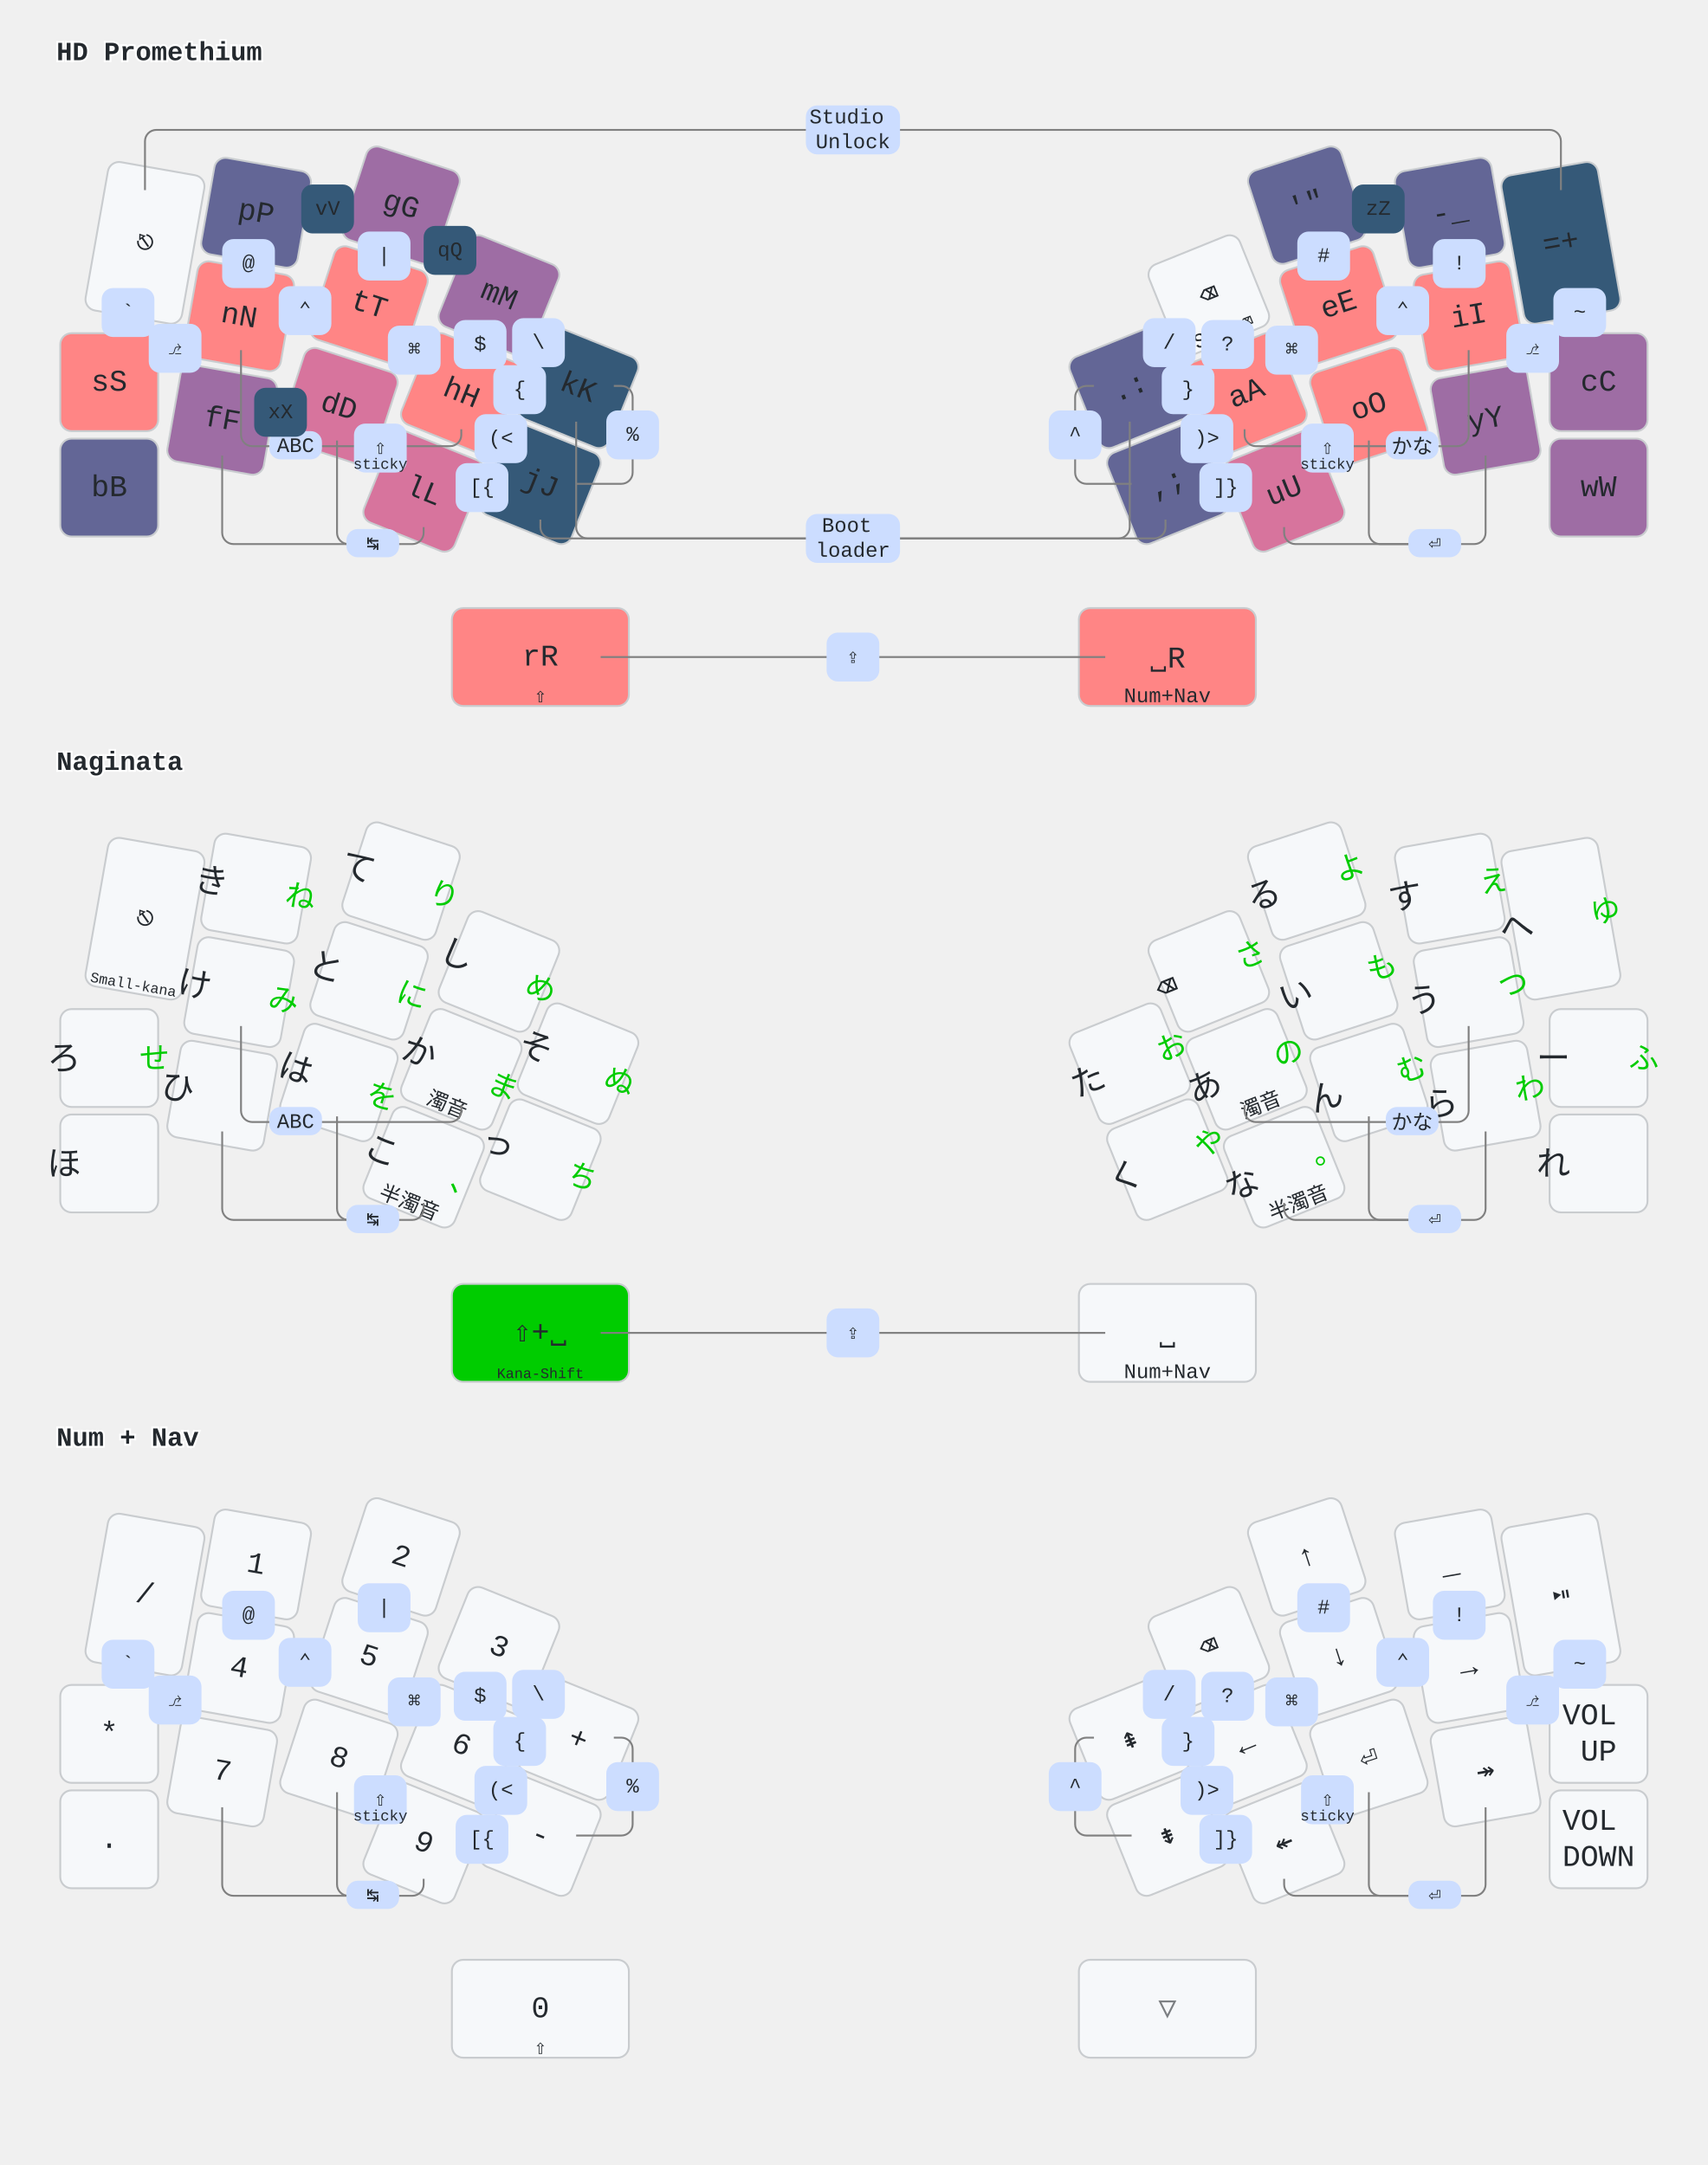
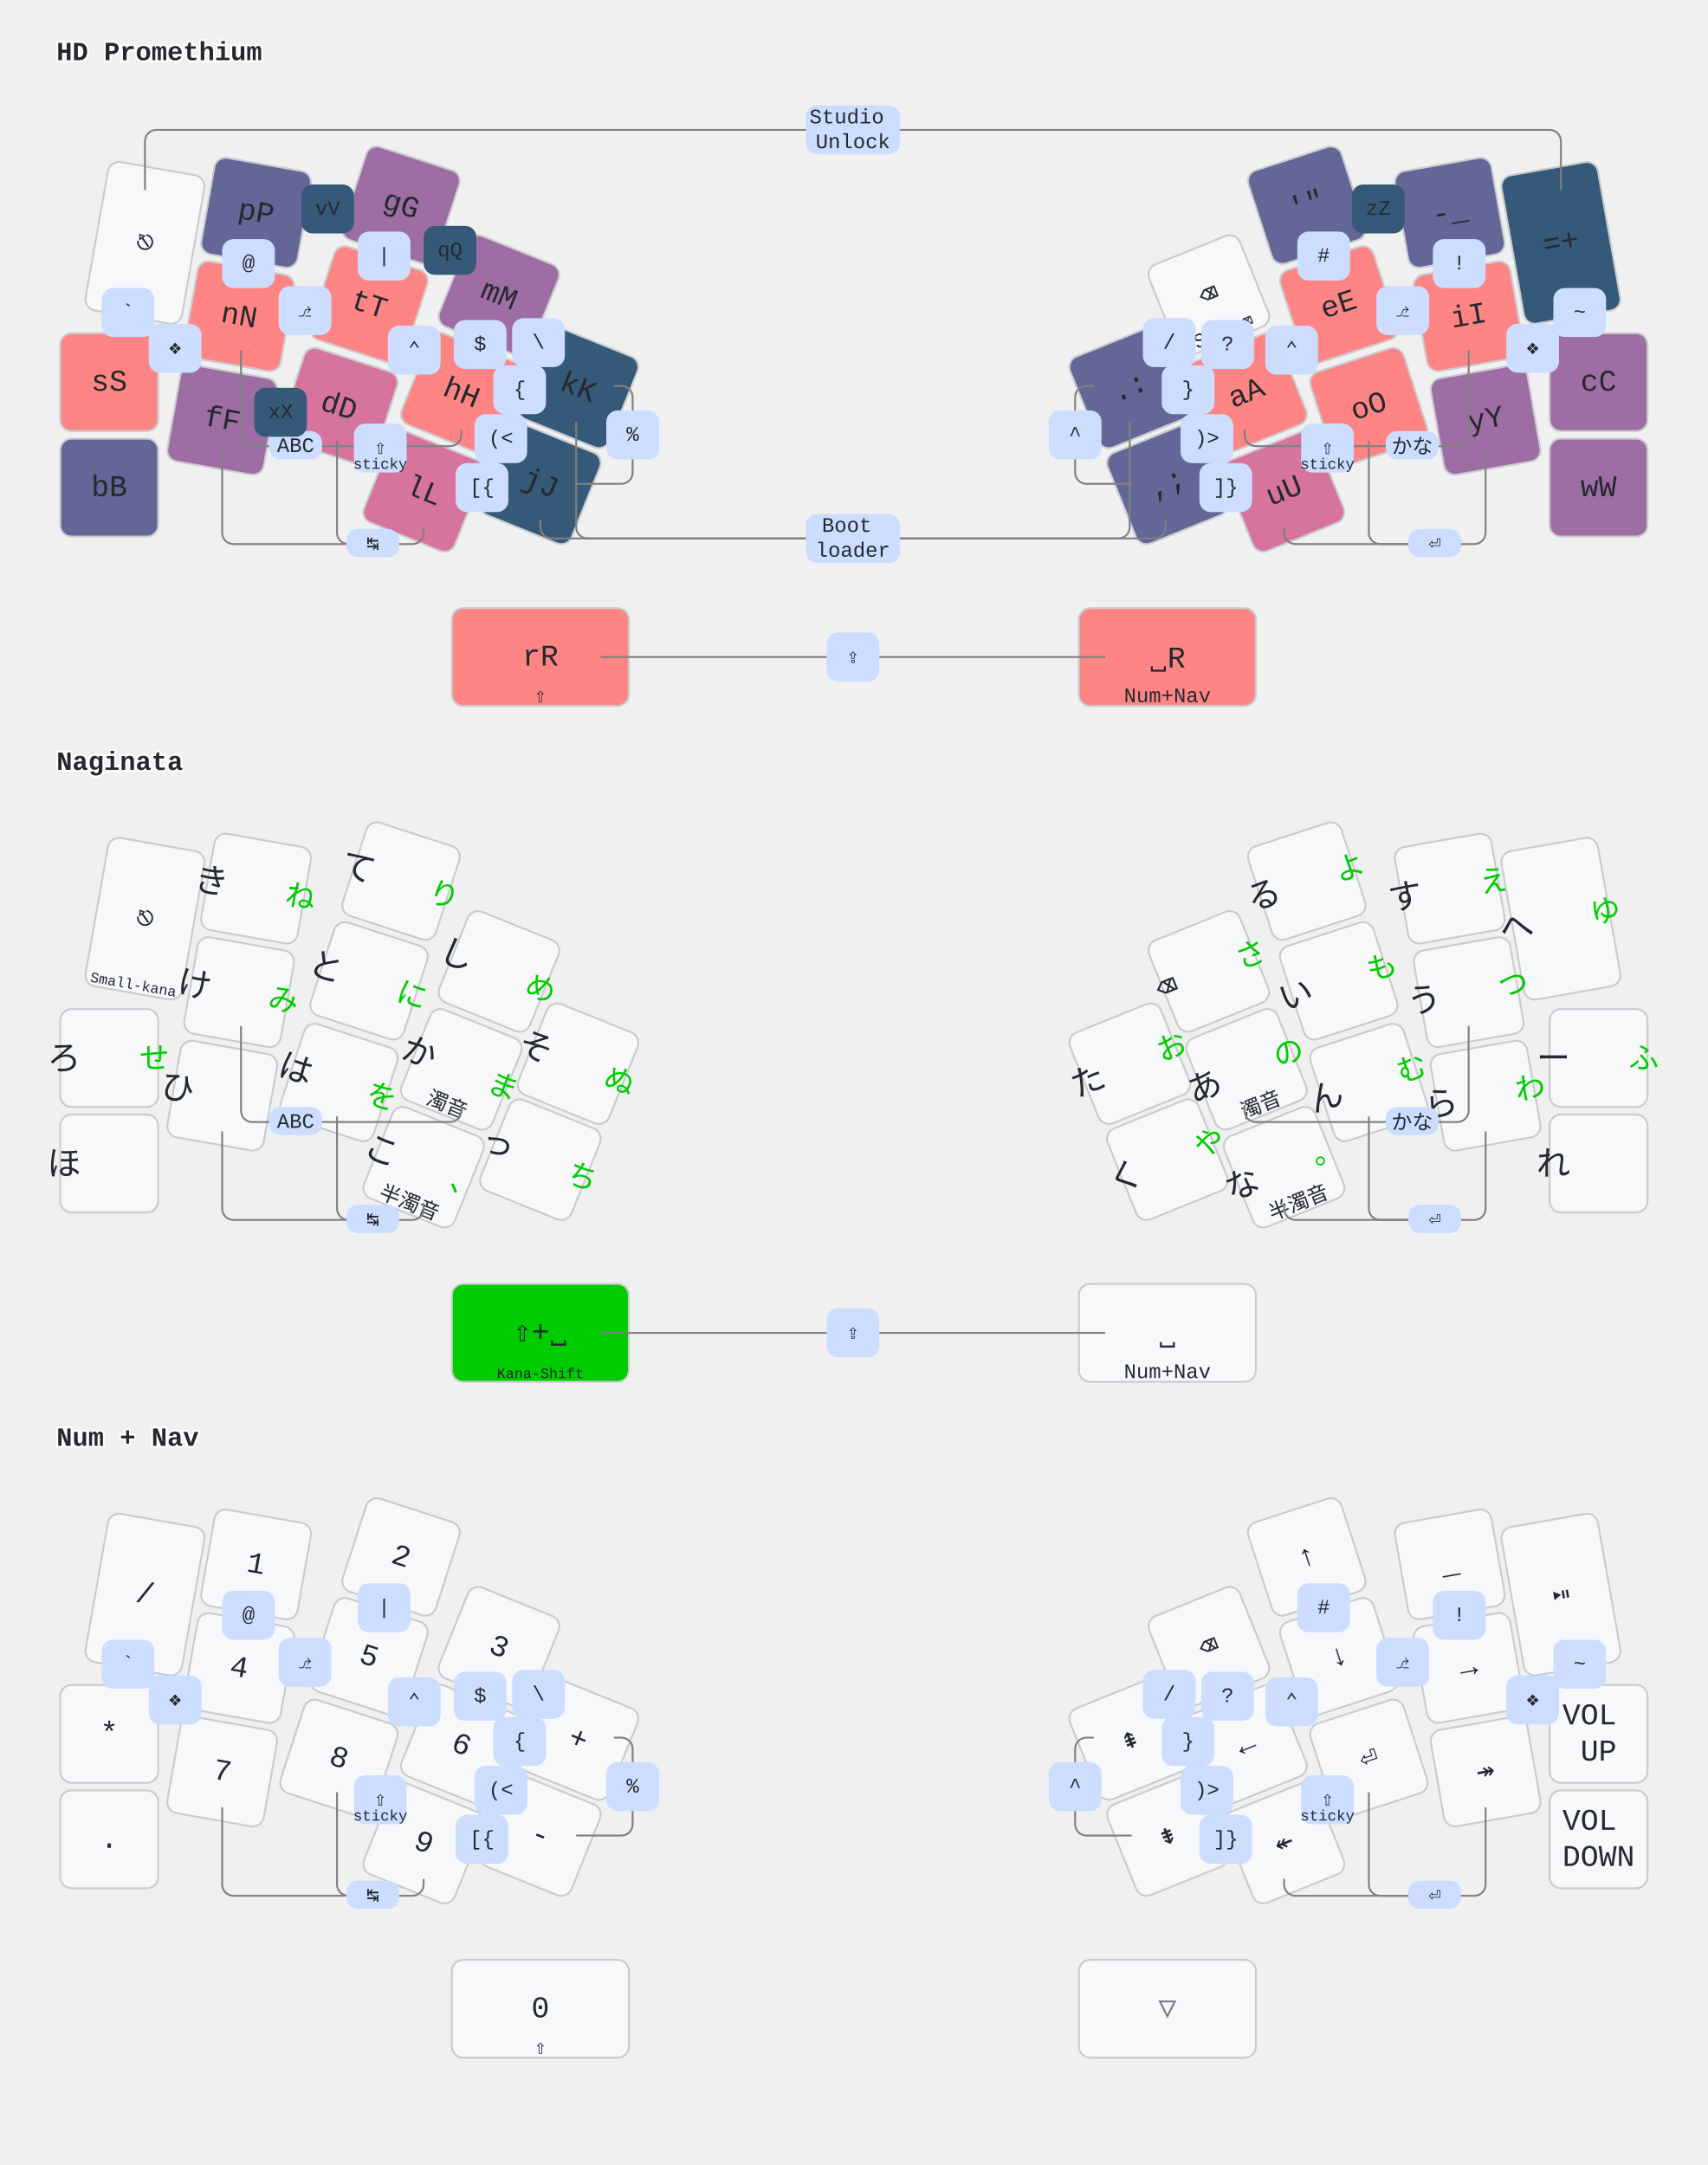
<svg xmlns="http://www.w3.org/2000/svg" width="907" height="1150" viewBox="0 0 907 1150" class="keymap">
  <style>/* inherit to force styles through use tags*/
svg path {
    fill: inherit;
}
/* font and background color specifications */
svg.keymap {
    font-family: SFMono-Regular,Consolas,Liberation Mono,Menlo,monospace;
    font-size: 14px;
    font-kerning: normal;
    text-rendering: optimizeLegibility;
    fill: #24292e;
}

/* default key styling */
rect.key {
    fill: #f6f8fa;
    stroke: #c9cccf;
    stroke-width: 1;
}

/* color accent for combo boxes */
rect.combo {
    fill: #cdf;
}

/* color accent for held keys */
rect.held, rect.combo.held {
    fill: #fdd;
}

/* color accent for ghost (optional) keys */
rect.ghost, rect.combo.ghost {
    stroke-dasharray: 4, 4;
    stroke-width: 2;
}

text {
    text-anchor: middle;
    dominant-baseline: middle;
}

/* styling for layer labels */
text.label {
    font-weight: bold;
    text-anchor: start;
    stroke: white;
    stroke-width: 2;
    paint-order: stroke;
}

text.tap {
    font-size: 16px;
}

/* styling for combo tap, and key hold/shifted label text */
text.combo, text.hold, text.shifted {
    font-size: 11px;
}

text.hold {
    text-anchor: middle;
    dominant-baseline: auto;
}

text.shifted {
    text-anchor: middle;
    dominant-baseline: hanging;
}

/* styling for hold/shifted label text in combo box */
text.combo.hold, text.combo.shifted {
    font-size: 8px;
}

/* lighter symbol for transparent keys */
text.trans {
    fill: #7b7e81;
}

/* styling for combo dendrons */
path.combo {
    stroke-width: 1;
    stroke: gray;
    fill: none;
}

/* Start Tabler Icons Cleanup */
/* cannot use height/width with glyphs */
.icon-tabler &gt; path {
    fill: inherit;
    stroke: inherit;
}
/* hide tabler's default box */
.icon-tabler &gt; path[stroke="none"][fill="none"] {
    visibility: collapse;
}

rect.low {
    fill: #355978;
}
rect.medium-low {
    fill: #636696;
}
rect.medium {
    fill: #9E6DA4;
}
rect.medium-high {
    fill: #D7749D;
}
rect.high {
    fill: #FF8585;
}

/* green styling for Naginata kana-shift */
rect.kshift {
    fill: #00CC00;
}
text.left {
    font-size: 18px;
    translate: 16px 7px;
}
text.right {
    fill: #00CC00;
    font-size: 16px;
    translate: -16px -10px;
}
</style>
  <g transform="translate(30, 0)" class="layer-HD Promethium">
    <text x="0" y="28" class="label" id="HD-Promethium">HD Promethium</text>
    <g transform="translate(0, 74)">
      <g transform="translate(47, 55) rotate(10.0)" class="key keypos-0">
        <rect rx="6" ry="6" x="-26" y="-40" width="52" height="80" class="key" />
        <text x="0" y="0" class="key tap">⎋</text>
      </g>
      <g transform="translate(106, 39) rotate(10.0)" class="key medium-low keypos-1">
        <rect rx="6" ry="6" x="-26" y="-26" width="52" height="52" class="key medium-low" />
        <text x="0" y="0" class="key medium-low tap">pP</text>
      </g>
      <g transform="translate(183, 35) rotate(18.0)" class="key medium keypos-2">
        <rect rx="6" ry="6" x="-26" y="-26" width="52" height="52" class="key medium" />
        <text x="0" y="0" class="key medium tap">gG</text>
      </g>
      <g transform="translate(235, 83) rotate(22.0)" class="key medium keypos-3">
        <rect rx="6" ry="6" x="-26" y="-26" width="52" height="52" class="key medium" />
        <text x="0" y="0" class="key medium tap">mM</text>
      </g>
      <g transform="translate(277, 132) rotate(22.0)" class="key low keypos-4">
        <rect rx="6" ry="6" x="-26" y="-26" width="52" height="52" class="key low" />
        <text x="0" y="0" class="key low tap">kK</text>
      </g>
      <g transform="translate(570, 132) rotate(-22.0)" class="key medium-low keypos-5">
        <rect rx="6" ry="6" x="-26" y="-26" width="52" height="52" class="key medium-low" />
        <text x="0" y="0" class="key medium-low tap">.:</text>
      </g>
      <g transform="translate(612, 83) rotate(-22.0)" class="key keypos-6">
        <rect rx="6" ry="6" x="-26" y="-26" width="52" height="52" class="key" />
        <text x="0" y="0" class="key tap">⌫</text>
        <text x="0" y="24" class="key hold">Sft+⌫</text>
      </g>
      <g transform="translate(664, 35) rotate(-18.0)" class="key medium-low keypos-7">
        <rect rx="6" ry="6" x="-26" y="-26" width="52" height="52" class="key medium-low" />
        <text x="0" y="0" class="key medium-low tap">'"</text>
      </g>
      <g transform="translate(740, 39) rotate(-10.0)" class="key medium-low keypos-8">
        <rect rx="6" ry="6" x="-26" y="-26" width="52" height="52" class="key medium-low" />
        <text x="0" y="0" class="key medium-low tap">-_</text>
      </g>
      <g transform="translate(799, 55) rotate(-10.0)" class="key low keypos-9">
        <rect rx="6" ry="6" x="-26" y="-40" width="52" height="80" class="key low" />
        <text x="0" y="0" class="key low tap">=+</text>
      </g>
      <g transform="translate(28, 129)" class="key high keypos-10">
        <rect rx="6" ry="6" x="-26" y="-26" width="52" height="52" class="key high" />
        <text x="0" y="0" class="key high tap">sS</text>
      </g>
      <g transform="translate(97, 94) rotate(10.0)" class="key high keypos-11">
        <rect rx="6" ry="6" x="-26" y="-26" width="52" height="52" class="key high" />
        <text x="0" y="0" class="key high tap">nN</text>
      </g>
      <g transform="translate(166, 88) rotate(18.0)" class="key high keypos-12">
        <rect rx="6" ry="6" x="-26" y="-26" width="52" height="52" class="key high" />
        <text x="0" y="0" class="key high tap">tT</text>
      </g>
      <g transform="translate(215, 135) rotate(22.0)" class="key high keypos-13">
        <rect rx="6" ry="6" x="-26" y="-26" width="52" height="52" class="key high" />
        <text x="0" y="0" class="key high tap">hH</text>
      </g>
      <g transform="translate(257, 183) rotate(22.0)" class="key low keypos-14">
        <rect rx="6" ry="6" x="-26" y="-26" width="52" height="52" class="key low" />
        <text x="0" y="0" class="key low tap">jJ</text>
      </g>
      <g transform="translate(590, 183) rotate(-22.0)" class="key medium-low keypos-15">
        <rect rx="6" ry="6" x="-26" y="-26" width="52" height="52" class="key medium-low" />
        <text x="0" y="0" class="key medium-low tap">,;</text>
      </g>
      <g transform="translate(632, 135) rotate(-22.0)" class="key high keypos-16">
        <rect rx="6" ry="6" x="-26" y="-26" width="52" height="52" class="key high" />
        <text x="0" y="0" class="key high tap">aA</text>
      </g>
      <g transform="translate(681, 88) rotate(-18.0)" class="key high keypos-17">
        <rect rx="6" ry="6" x="-26" y="-26" width="52" height="52" class="key high" />
        <text x="0" y="0" class="key high tap">eE</text>
      </g>
      <g transform="translate(750, 94) rotate(-10.0)" class="key high keypos-18">
        <rect rx="6" ry="6" x="-26" y="-26" width="52" height="52" class="key high" />
        <text x="0" y="0" class="key high tap">iI</text>
      </g>
      <g transform="translate(819, 129)" class="key medium keypos-19">
        <rect rx="6" ry="6" x="-26" y="-26" width="52" height="52" class="key medium" />
        <text x="0" y="0" class="key medium tap">cC</text>
      </g>
      <g transform="translate(28, 185)" class="key medium-low keypos-20">
        <rect rx="6" ry="6" x="-26" y="-26" width="52" height="52" class="key medium-low" />
        <text x="0" y="0" class="key medium-low tap">bB</text>
      </g>
      <g transform="translate(88, 149) rotate(10.0)" class="key medium keypos-21">
        <rect rx="6" ry="6" x="-26" y="-26" width="52" height="52" class="key medium" />
        <text x="0" y="0" class="key medium tap">fF</text>
      </g>
      <g transform="translate(150, 142) rotate(18.0)" class="key medium-high keypos-22">
        <rect rx="6" ry="6" x="-26" y="-26" width="52" height="52" class="key medium-high" />
        <text x="0" y="0" class="key medium-high tap">dD</text>
      </g>
      <g transform="translate(195, 187) rotate(22.0)" class="key medium-high keypos-23">
        <rect rx="6" ry="6" x="-26" y="-26" width="52" height="52" class="key medium-high" />
        <text x="0" y="0" class="key medium-high tap">lL</text>
      </g>
      <g transform="translate(257, 275)" class="key high keypos-24">
        <rect rx="6" ry="6" x="-47" y="-26" width="94" height="52" class="key high" />
        <text x="0" y="0" class="key high tap">rR</text>
        <text x="0" y="24" class="key high hold">⇧</text>
      </g>
      <g transform="translate(590, 275)" class="key high keypos-25">
        <rect rx="6" ry="6" x="-47" y="-26" width="94" height="52" class="key high" />
        <text x="0" y="0" class="key high tap">⎵R</text>
        <text x="0" y="24" class="key high hold">Num+Nav</text>
      </g>
      <g transform="translate(652, 187) rotate(-22.0)" class="key medium-high keypos-26">
        <rect rx="6" ry="6" x="-26" y="-26" width="52" height="52" class="key medium-high" />
        <text x="0" y="0" class="key medium-high tap">uU</text>
      </g>
      <g transform="translate(697, 142) rotate(-18.0)" class="key high keypos-27">
        <rect rx="6" ry="6" x="-26" y="-26" width="52" height="52" class="key high" />
        <text x="0" y="0" class="key high tap">oO</text>
      </g>
      <g transform="translate(759, 149) rotate(-10.0)" class="key medium keypos-28">
        <rect rx="6" ry="6" x="-26" y="-26" width="52" height="52" class="key medium" />
        <text x="0" y="0" class="key medium tap">yY</text>
      </g>
      <g transform="translate(819, 185)" class="key medium keypos-29">
        <rect rx="6" ry="6" x="-26" y="-26" width="52" height="52" class="key medium" />
        <text x="0" y="0" class="key medium tap">wW</text>
      </g>
      <g class="combo combopos-0">
        <path d="M423,-5 h-370 a6.0,6.0 0 0 0 -6.0,6.0 v26" class="combo" />
        <path d="M423,-5 h370 a6.0,6.0 0 0 1 6.0,6.0 v26" class="combo" />
        <rect rx="6" ry="6" x="398" y="-18" width="50" height="26" class="combo" />
        <text x="423" y="-5" class="combo tap">
          <tspan x="423" dy="-0.6em">Studio</tspan>
          <tspan x="423" dy="1.2em">Unlock</tspan>
        </text>
      </g>
      <g class="combo combopos-1">
        <path d="M423,212 h-160 a6.0,6.0 0 0 1 -6.0,-6.0 v-4" class="combo" />
        <path d="M423,212 h160 a6.0,6.0 0 0 0 6.0,-6.0 v-4" class="combo" />
        <path d="M423,212 h-141 a6.0,6.0 0 0 1 -6.0,-6.0 v-56" class="combo" />
        <path d="M423,212 h141 a6.0,6.0 0 0 0 6.0,-6.0 v-56" class="combo" />
        <rect rx="6" ry="6" x="398" y="199" width="50" height="26" class="combo" />
        <text x="423" y="212" class="combo tap">
          <tspan x="423" dy="-0.6em">Boot</tspan>
          <tspan x="423" dy="1.2em">loader</tspan>
        </text>
      </g>
      <g class="combo combopos-2">
        <path d="M720,163 h-83 a6.0,6.0 0 0 1 -6.0,-6.0 v-3" class="combo" />
        <path d="M720,163 h24 a6.0,6.0 0 0 0 6.0,-6.0 v-45" class="combo" />
        <rect rx="6" ry="6" x="706" y="155" width="28" height="15" class="combo" />
        <text x="720" y="163" class="combo tap">かな</text>
      </g>
      <g class="combo combopos-3">
        <path d="M127,163 h82 a6.0,6.0 0 0 0 6.0,-6.0 v-3" class="combo" />
        <path d="M127,163 h-23 a6.0,6.0 0 0 1 -6.0,-6.0 v-45" class="combo" />
        <rect rx="6" ry="6" x="113" y="155" width="28" height="15" class="combo" />
        <text x="127" y="163" class="combo tap">ABC</text>
      </g>
      <g class="combo combopos-4">
        <path d="M168,215 h21 a6.0,6.0 0 0 0 6.0,-6.0 v-3" class="combo" />
        <path d="M168,215 h-13 a6.0,6.0 0 0 1 -6.0,-6.0 v-49" class="combo" />
        <path d="M168,215 h-74 a6.0,6.0 0 0 1 -6.0,-6.0 v-41" class="combo" />
        <rect rx="6" ry="6" x="154" y="207" width="28" height="15" class="combo" />
        <text x="168" y="215" class="combo tap">↹</text>
      </g>
      <g class="combo combopos-5">
        <path d="M732,215 h-74 a6.0,6.0 0 0 1 -6.0,-6.0 v-3" class="combo" />
        <path d="M732,215 h-29 a6.0,6.0 0 0 1 -6.0,-6.0 v-49" class="combo" />
        <path d="M732,215 h21 a6.0,6.0 0 0 0 6.0,-6.0 v-41" class="combo" />
        <rect rx="6" ry="6" x="718" y="207" width="28" height="15" class="combo" />
        <text x="732" y="215" class="combo tap">⏎</text>
      </g>
      <g class="combo combopos-6">
        <rect rx="6" ry="6" x="49" y="98" width="28" height="26" class="combo" />
-         <text x="63" y="111" class="combo tap">⎇</text>
+         <text x="63" y="111" class="combo tap">❖</text>
      </g>
      <g class="combo combopos-7">
        <rect rx="6" ry="6" x="770" y="98" width="28" height="26" class="combo" />
-         <text x="784" y="111" class="combo tap">⎇</text>
+         <text x="784" y="111" class="combo tap">❖</text>
      </g>
      <g class="combo combopos-8">
        <rect rx="6" ry="6" x="118" y="78" width="28" height="26" class="combo" />
-         <text x="132" y="91" class="combo tap">⌃</text>
+         <text x="132" y="91" class="combo tap">⎇</text>
      </g>
      <g class="combo combopos-9">
        <rect rx="6" ry="6" x="701" y="78" width="28" height="26" class="combo" />
-         <text x="715" y="91" class="combo tap">⌃</text>
+         <text x="715" y="91" class="combo tap">⎇</text>
      </g>
      <g class="combo combopos-10">
        <rect rx="6" ry="6" x="176" y="99" width="28" height="26" class="combo" />
-         <text x="190" y="112" class="combo tap">⌘</text>
+         <text x="190" y="112" class="combo tap">⌃</text>
      </g>
      <g class="combo combopos-11">
        <rect rx="6" ry="6" x="642" y="99" width="28" height="26" class="combo" />
-         <text x="656" y="112" class="combo tap">⌘</text>
+         <text x="656" y="112" class="combo tap">⌃</text>
      </g>
      <g class="combo combopos-18">
        <rect rx="6" ry="6" x="158" y="151" width="28" height="26" class="combo" />
        <text x="172" y="164" class="combo tap">⇧</text>
        <text x="172" y="175" class="combo hold">sticky</text>
      </g>
      <g class="combo combopos-19">
        <rect rx="6" ry="6" x="661" y="151" width="28" height="26" class="combo" />
        <text x="675" y="164" class="combo tap">⇧</text>
        <text x="675" y="175" class="combo hold">sticky</text>
      </g>
      <g class="combo low combopos-20">
        <rect rx="6" ry="6" x="195" y="46" width="28" height="26" class="combo low" />
        <text x="209" y="59" class="combo low tap">qQ</text>
      </g>
      <g class="combo low combopos-21">
        <rect rx="6" ry="6" x="688" y="24" width="28" height="26" class="combo low" />
        <text x="702" y="37" class="combo low tap">zZ</text>
      </g>
      <g class="combo low combopos-22">
        <rect rx="6" ry="6" x="130" y="24" width="28" height="26" class="combo low" />
        <text x="144" y="37" class="combo low tap">vV</text>
      </g>
      <g class="combo low combopos-23">
        <rect rx="6" ry="6" x="105" y="132" width="28" height="26" class="combo low" />
        <text x="119" y="145" class="combo low tap">xX</text>
      </g>
      <g class="combo combopos-24">
        <path d="M423,275 l-134,0" class="combo" />
        <path d="M423,275 l134,0" class="combo" />
        <rect rx="6" ry="6" x="409" y="262" width="28" height="26" class="combo" />
        <text x="423" y="275" class="combo tap">⇪</text>
      </g>
      <g class="combo combopos-26">
        <rect rx="6" ry="6" x="24" y="79" width="28" height="26" class="combo" />
        <text x="38" y="92" class="combo tap">`</text>
      </g>
      <g class="combo combopos-27">
        <rect rx="6" ry="6" x="88" y="53" width="28" height="26" class="combo" />
        <text x="102" y="66" class="combo tap">@</text>
      </g>
      <g class="combo combopos-28">
        <rect rx="6" ry="6" x="160" y="49" width="28" height="26" class="combo" />
        <text x="174" y="62" class="combo tap">|</text>
      </g>
      <g class="combo combopos-29">
        <rect rx="6" ry="6" x="211" y="96" width="28" height="26" class="combo" />
        <text x="225" y="109" class="combo tap">$</text>
      </g>
      <g class="combo combopos-30">
        <rect rx="6" ry="6" x="242" y="95" width="28" height="26" class="combo" />
        <text x="256" y="108" class="combo tap">\</text>
      </g>
      <g class="combo combopos-31">
        <path d="M306,157 v-20 a6.0,6.0 0 0 0 -6.0,-6.0 h-4" class="combo" />
        <path d="M306,157 v20 a6.0,6.0 0 0 1 -6.0,6.0 h-24" class="combo" />
        <rect rx="6" ry="6" x="292" y="144" width="28" height="26" class="combo" />
        <text x="306" y="157" class="combo tap">%</text>
      </g>
      <g class="combo combopos-32">
        <rect rx="6" ry="6" x="577" y="95" width="28" height="26" class="combo" />
        <text x="591" y="108" class="combo tap">/</text>
      </g>
      <g class="combo combopos-33">
        <path d="M541,157 v-20 a6.0,6.0 0 0 1 6.0,-6.0 h4" class="combo" />
        <path d="M541,157 v20 a6.0,6.0 0 0 0 6.0,6.0 h24" class="combo" />
        <rect rx="6" ry="6" x="527" y="144" width="28" height="26" class="combo" />
        <text x="541" y="157" class="combo tap">^</text>
      </g>
      <g class="combo combopos-34">
        <rect rx="6" ry="6" x="608" y="96" width="28" height="26" class="combo" />
        <text x="622" y="109" class="combo tap">?</text>
      </g>
      <g class="combo combopos-35">
        <rect rx="6" ry="6" x="659" y="49" width="28" height="26" class="combo" />
        <text x="673" y="62" class="combo tap">#</text>
      </g>
      <g class="combo combopos-36">
        <rect rx="6" ry="6" x="731" y="53" width="28" height="26" class="combo" />
        <text x="745" y="66" class="combo tap">!</text>
      </g>
      <g class="combo combopos-37">
        <rect rx="6" ry="6" x="795" y="79" width="28" height="26" class="combo" />
        <text x="809" y="92" class="combo tap">~</text>
      </g>
      <g class="combo combopos-38">
        <rect rx="6" ry="6" x="232" y="120" width="28" height="26" class="combo" />
        <text x="246" y="133" class="combo tap">{</text>
      </g>
      <g class="combo combopos-39">
        <rect rx="6" ry="6" x="587" y="120" width="28" height="26" class="combo" />
        <text x="601" y="133" class="combo tap">}</text>
      </g>
      <g class="combo combopos-40">
        <rect rx="6" ry="6" x="222" y="146" width="28" height="26" class="combo" />
        <text x="236" y="159" class="combo tap">(&lt;</text>
      </g>
      <g class="combo combopos-41">
        <rect rx="6" ry="6" x="597" y="146" width="28" height="26" class="combo" />
        <text x="611" y="159" class="combo tap">)&gt;</text>
      </g>
      <g class="combo combopos-42">
        <rect rx="6" ry="6" x="212" y="172" width="28" height="26" class="combo" />
        <text x="226" y="185" class="combo tap">[{</text>
      </g>
      <g class="combo combopos-43">
        <rect rx="6" ry="6" x="607" y="172" width="28" height="26" class="combo" />
        <text x="621" y="185" class="combo tap">]}</text>
      </g>
    </g>
  </g>
  <g transform="translate(30, 377)" class="layer-Naginata">
    <text x="0" y="28" class="label" id="Naginata">Naginata</text>
    <g transform="translate(0, 56)">
      <g transform="translate(47, 55) rotate(10.0)" class="key keypos-0">
        <rect rx="6" ry="6" x="-26" y="-40" width="52" height="80" class="key" />
        <text x="0" y="0" class="key tap">⎋</text>
        <text x="0" y="38" class="key hold">
          <tspan style="font-size: 70%">Small-kana</tspan>
        </text>
      </g>
      <g transform="translate(106, 39) rotate(10.0)" class="key keypos-1">
        <rect rx="6" ry="6" x="-26" y="-26" width="52" height="52" class="key" />
        <text x="-24" y="0" class="key left">き</text>
        <text x="24" y="0" class="key right">ね</text>
      </g>
      <g transform="translate(183, 35) rotate(18.0)" class="key keypos-2">
        <rect rx="6" ry="6" x="-26" y="-26" width="52" height="52" class="key" />
        <text x="-24" y="0" class="key left">て</text>
        <text x="24" y="0" class="key right">り</text>
      </g>
      <g transform="translate(235, 83) rotate(22.0)" class="key keypos-3">
        <rect rx="6" ry="6" x="-26" y="-26" width="52" height="52" class="key" />
        <text x="-24" y="0" class="key left">し</text>
        <text x="24" y="0" class="key right">め</text>
      </g>
      <g transform="translate(277, 132) rotate(22.0)" class="key keypos-4">
        <rect rx="6" ry="6" x="-26" y="-26" width="52" height="52" class="key" />
        <text x="-24" y="0" class="key left">そ</text>
        <text x="24" y="0" class="key right">ぬ</text>
      </g>
      <g transform="translate(570, 132) rotate(-22.0)" class="key keypos-5">
        <rect rx="6" ry="6" x="-26" y="-26" width="52" height="52" class="key" />
        <text x="-24" y="0" class="key left">た</text>
        <text x="24" y="0" class="key right">お</text>
      </g>
      <g transform="translate(612, 83) rotate(-22.0)" class="key keypos-6">
        <rect rx="6" ry="6" x="-26" y="-26" width="52" height="52" class="key" />
        <text x="-24" y="0" class="key left">⌫</text>
        <text x="24" y="0" class="key right">さ</text>
      </g>
      <g transform="translate(664, 35) rotate(-18.0)" class="key keypos-7">
        <rect rx="6" ry="6" x="-26" y="-26" width="52" height="52" class="key" />
        <text x="-24" y="0" class="key left">る</text>
        <text x="24" y="0" class="key right">よ</text>
      </g>
      <g transform="translate(740, 39) rotate(-10.0)" class="key keypos-8">
        <rect rx="6" ry="6" x="-26" y="-26" width="52" height="52" class="key" />
        <text x="-24" y="0" class="key left">す</text>
        <text x="24" y="0" class="key right">え</text>
      </g>
      <g transform="translate(799, 55) rotate(-10.0)" class="key keypos-9">
        <rect rx="6" ry="6" x="-26" y="-40" width="52" height="80" class="key" />
        <text x="-24" y="0" class="key left">へ</text>
        <text x="24" y="0" class="key right">ゆ</text>
      </g>
      <g transform="translate(28, 129)" class="key keypos-10">
        <rect rx="6" ry="6" x="-26" y="-26" width="52" height="52" class="key" />
        <text x="-24" y="0" class="key left">ろ</text>
        <text x="24" y="0" class="key right">せ</text>
      </g>
      <g transform="translate(97, 94) rotate(10.0)" class="key keypos-11">
        <rect rx="6" ry="6" x="-26" y="-26" width="52" height="52" class="key" />
        <text x="-24" y="0" class="key left">け</text>
        <text x="24" y="0" class="key right">み</text>
      </g>
      <g transform="translate(166, 88) rotate(18.0)" class="key keypos-12">
        <rect rx="6" ry="6" x="-26" y="-26" width="52" height="52" class="key" />
        <text x="-24" y="0" class="key left">と</text>
        <text x="24" y="0" class="key right">に</text>
      </g>
      <g transform="translate(215, 135) rotate(22.0)" class="key keypos-13">
        <rect rx="6" ry="6" x="-26" y="-26" width="52" height="52" class="key" />
        <text x="0" y="24" class="key hold">濁音</text>
        <text x="-24" y="0" class="key left">か</text>
        <text x="24" y="0" class="key right">ま</text>
      </g>
      <g transform="translate(257, 183) rotate(22.0)" class="key keypos-14">
        <rect rx="6" ry="6" x="-26" y="-26" width="52" height="52" class="key" />
        <text x="-24" y="0" class="key left">っ</text>
        <text x="24" y="0" class="key right">ち</text>
      </g>
      <g transform="translate(590, 183) rotate(-22.0)" class="key keypos-15">
        <rect rx="6" ry="6" x="-26" y="-26" width="52" height="52" class="key" />
        <text x="-24" y="0" class="key left">く</text>
        <text x="24" y="0" class="key right">や</text>
      </g>
      <g transform="translate(632, 135) rotate(-22.0)" class="key keypos-16">
        <rect rx="6" ry="6" x="-26" y="-26" width="52" height="52" class="key" />
        <text x="0" y="24" class="key hold">濁音</text>
        <text x="-24" y="0" class="key left">あ</text>
        <text x="24" y="0" class="key right">の</text>
      </g>
      <g transform="translate(681, 88) rotate(-18.0)" class="key keypos-17">
        <rect rx="6" ry="6" x="-26" y="-26" width="52" height="52" class="key" />
        <text x="-24" y="0" class="key left">い</text>
        <text x="24" y="0" class="key right">も</text>
      </g>
      <g transform="translate(750, 94) rotate(-10.0)" class="key keypos-18">
        <rect rx="6" ry="6" x="-26" y="-26" width="52" height="52" class="key" />
        <text x="-24" y="0" class="key left">う</text>
        <text x="24" y="0" class="key right">つ</text>
      </g>
      <g transform="translate(819, 129)" class="key keypos-19">
        <rect rx="6" ry="6" x="-26" y="-26" width="52" height="52" class="key" />
        <text x="-24" y="0" class="key left">ー</text>
        <text x="24" y="0" class="key right">ふ</text>
      </g>
      <g transform="translate(28, 185)" class="key keypos-20">
        <rect rx="6" ry="6" x="-26" y="-26" width="52" height="52" class="key" />
        <text x="-24" y="0" class="key left">ほ</text>
      </g>
      <g transform="translate(88, 149) rotate(10.0)" class="key keypos-21">
        <rect rx="6" ry="6" x="-26" y="-26" width="52" height="52" class="key" />
        <text x="-24" y="0" class="key left">ひ</text>
      </g>
      <g transform="translate(150, 142) rotate(18.0)" class="key keypos-22">
        <rect rx="6" ry="6" x="-26" y="-26" width="52" height="52" class="key" />
        <text x="-24" y="0" class="key left">は</text>
        <text x="24" y="0" class="key right">を</text>
      </g>
      <g transform="translate(195, 187) rotate(22.0)" class="key keypos-23">
        <rect rx="6" ry="6" x="-26" y="-26" width="52" height="52" class="key" />
        <text x="0" y="24" class="key hold">半濁音</text>
        <text x="-24" y="0" class="key left">こ</text>
        <text x="24" y="0" class="key right">、</text>
      </g>
      <g transform="translate(257, 275)" class="key kshift keypos-24">
        <rect rx="6" ry="6" x="-47" y="-26" width="94" height="52" class="key kshift" />
        <text x="0" y="0" class="key kshift tap">⇧+⎵</text>
        <text x="0" y="24" class="key kshift hold">
          <tspan style="font-size: 70%">Kana-Shift</tspan>
        </text>
      </g>
      <g transform="translate(590, 275)" class="key keypos-25">
        <rect rx="6" ry="6" x="-47" y="-26" width="94" height="52" class="key" />
        <text x="0" y="0" class="key tap">⎵</text>
        <text x="0" y="24" class="key hold">Num+Nav</text>
      </g>
      <g transform="translate(652, 187) rotate(-22.0)" class="key keypos-26">
        <rect rx="6" ry="6" x="-26" y="-26" width="52" height="52" class="key" />
        <text x="0" y="24" class="key hold">半濁音</text>
        <text x="-24" y="0" class="key left">な</text>
        <text x="24" y="0" class="key right">。</text>
      </g>
      <g transform="translate(697, 142) rotate(-18.0)" class="key keypos-27">
        <rect rx="6" ry="6" x="-26" y="-26" width="52" height="52" class="key" />
        <text x="-24" y="0" class="key left">ん</text>
        <text x="24" y="0" class="key right">む</text>
      </g>
      <g transform="translate(759, 149) rotate(-10.0)" class="key keypos-28">
        <rect rx="6" ry="6" x="-26" y="-26" width="52" height="52" class="key" />
        <text x="-24" y="0" class="key left">ら</text>
        <text x="24" y="0" class="key right">わ</text>
      </g>
      <g transform="translate(819, 185)" class="key keypos-29">
        <rect rx="6" ry="6" x="-26" y="-26" width="52" height="52" class="key" />
        <text x="-24" y="0" class="key left">れ</text>
      </g>
      <g class="combo combopos-0">
        <path d="M720,163 h-83 a6.0,6.0 0 0 1 -6.0,-6.0 v-3" class="combo" />
        <path d="M720,163 h24 a6.0,6.0 0 0 0 6.0,-6.0 v-45" class="combo" />
        <rect rx="6" ry="6" x="706" y="155" width="28" height="15" class="combo" />
        <text x="720" y="163" class="combo tap">かな</text>
      </g>
      <g class="combo combopos-1">
        <path d="M127,163 h82 a6.0,6.0 0 0 0 6.0,-6.0 v-3" class="combo" />
        <path d="M127,163 h-23 a6.0,6.0 0 0 1 -6.0,-6.0 v-45" class="combo" />
        <rect rx="6" ry="6" x="113" y="155" width="28" height="15" class="combo" />
        <text x="127" y="163" class="combo tap">ABC</text>
      </g>
      <g class="combo combopos-2">
        <path d="M168,215 h21 a6.0,6.0 0 0 0 6.0,-6.0 v-3" class="combo" />
        <path d="M168,215 h-13 a6.0,6.0 0 0 1 -6.0,-6.0 v-49" class="combo" />
        <path d="M168,215 h-74 a6.0,6.0 0 0 1 -6.0,-6.0 v-41" class="combo" />
        <rect rx="6" ry="6" x="154" y="207" width="28" height="15" class="combo" />
        <text x="168" y="215" class="combo tap">↹</text>
      </g>
      <g class="combo combopos-3">
        <path d="M732,215 h-74 a6.0,6.0 0 0 1 -6.0,-6.0 v-3" class="combo" />
        <path d="M732,215 h-29 a6.0,6.0 0 0 1 -6.0,-6.0 v-49" class="combo" />
        <path d="M732,215 h21 a6.0,6.0 0 0 0 6.0,-6.0 v-41" class="combo" />
        <rect rx="6" ry="6" x="718" y="207" width="28" height="15" class="combo" />
        <text x="732" y="215" class="combo tap">⏎</text>
      </g>
      <g class="combo combopos-4">
        <path d="M423,275 l-134,0" class="combo" />
        <path d="M423,275 l134,0" class="combo" />
        <rect rx="6" ry="6" x="409" y="262" width="28" height="26" class="combo" />
        <text x="423" y="275" class="combo tap">⇪</text>
      </g>
    </g>
  </g>
  <g transform="translate(30, 736)" class="layer-Num + Nav">
    <text x="0" y="28" class="label" id="Num--Nav">Num + Nav</text>
    <g transform="translate(0, 56)">
      <g transform="translate(47, 55) rotate(10.0)" class="key keypos-0">
        <rect rx="6" ry="6" x="-26" y="-40" width="52" height="80" class="key" />
        <text x="0" y="0" class="key tap">/</text>
      </g>
      <g transform="translate(106, 39) rotate(10.0)" class="key keypos-1">
        <rect rx="6" ry="6" x="-26" y="-26" width="52" height="52" class="key" />
        <text x="0" y="0" class="key tap">1</text>
      </g>
      <g transform="translate(183, 35) rotate(18.0)" class="key keypos-2">
        <rect rx="6" ry="6" x="-26" y="-26" width="52" height="52" class="key" />
        <text x="0" y="0" class="key tap">2</text>
      </g>
      <g transform="translate(235, 83) rotate(22.0)" class="key keypos-3">
        <rect rx="6" ry="6" x="-26" y="-26" width="52" height="52" class="key" />
        <text x="0" y="0" class="key tap">3</text>
      </g>
      <g transform="translate(277, 132) rotate(22.0)" class="key keypos-4">
        <rect rx="6" ry="6" x="-26" y="-26" width="52" height="52" class="key" />
        <text x="0" y="0" class="key tap">+</text>
      </g>
      <g transform="translate(570, 132) rotate(-22.0)" class="key keypos-5">
        <rect rx="6" ry="6" x="-26" y="-26" width="52" height="52" class="key" />
        <text x="0" y="0" class="key tap">⇞</text>
      </g>
      <g transform="translate(612, 83) rotate(-22.0)" class="key keypos-6">
        <rect rx="6" ry="6" x="-26" y="-26" width="52" height="52" class="key" />
        <text x="0" y="0" class="key tap">⌫</text>
      </g>
      <g transform="translate(664, 35) rotate(-18.0)" class="key keypos-7">
        <rect rx="6" ry="6" x="-26" y="-26" width="52" height="52" class="key" />
        <text x="0" y="0" class="key tap">↑</text>
      </g>
      <g transform="translate(740, 39) rotate(-10.0)" class="key keypos-8">
        <rect rx="6" ry="6" x="-26" y="-26" width="52" height="52" class="key" />
        <text x="0" y="0" class="key tap">_</text>
      </g>
      <g transform="translate(799, 55) rotate(-10.0)" class="key keypos-9">
        <rect rx="6" ry="6" x="-26" y="-40" width="52" height="80" class="key" />
        <text x="0" y="0" class="key tap">⏯</text>
      </g>
      <g transform="translate(28, 129)" class="key keypos-10">
        <rect rx="6" ry="6" x="-26" y="-26" width="52" height="52" class="key" />
        <text x="0" y="0" class="key tap">*</text>
      </g>
      <g transform="translate(97, 94) rotate(10.0)" class="key keypos-11">
        <rect rx="6" ry="6" x="-26" y="-26" width="52" height="52" class="key" />
        <text x="0" y="0" class="key tap">4</text>
      </g>
      <g transform="translate(166, 88) rotate(18.0)" class="key keypos-12">
        <rect rx="6" ry="6" x="-26" y="-26" width="52" height="52" class="key" />
        <text x="0" y="0" class="key tap">5</text>
      </g>
      <g transform="translate(215, 135) rotate(22.0)" class="key keypos-13">
        <rect rx="6" ry="6" x="-26" y="-26" width="52" height="52" class="key" />
        <text x="0" y="0" class="key tap">6</text>
      </g>
      <g transform="translate(257, 183) rotate(22.0)" class="key keypos-14">
        <rect rx="6" ry="6" x="-26" y="-26" width="52" height="52" class="key" />
        <text x="0" y="0" class="key tap">-</text>
      </g>
      <g transform="translate(590, 183) rotate(-22.0)" class="key keypos-15">
        <rect rx="6" ry="6" x="-26" y="-26" width="52" height="52" class="key" />
        <text x="0" y="0" class="key tap">⇟</text>
      </g>
      <g transform="translate(632, 135) rotate(-22.0)" class="key keypos-16">
        <rect rx="6" ry="6" x="-26" y="-26" width="52" height="52" class="key" />
        <text x="0" y="0" class="key tap">←</text>
      </g>
      <g transform="translate(681, 88) rotate(-18.0)" class="key keypos-17">
        <rect rx="6" ry="6" x="-26" y="-26" width="52" height="52" class="key" />
        <text x="0" y="0" class="key tap">↓</text>
      </g>
      <g transform="translate(750, 94) rotate(-10.0)" class="key keypos-18">
        <rect rx="6" ry="6" x="-26" y="-26" width="52" height="52" class="key" />
        <text x="0" y="0" class="key tap">→</text>
      </g>
      <g transform="translate(819, 129)" class="key keypos-19">
        <rect rx="6" ry="6" x="-26" y="-26" width="52" height="52" class="key" />
        <text x="0" y="0" class="key tap">
          <tspan x="0" dy="-0.6em">VOL</tspan>
          <tspan x="0" dy="1.2em">UP</tspan>
        </text>
      </g>
      <g transform="translate(28, 185)" class="key keypos-20">
        <rect rx="6" ry="6" x="-26" y="-26" width="52" height="52" class="key" />
        <text x="0" y="0" class="key tap">.</text>
      </g>
      <g transform="translate(88, 149) rotate(10.0)" class="key keypos-21">
        <rect rx="6" ry="6" x="-26" y="-26" width="52" height="52" class="key" />
        <text x="0" y="0" class="key tap">7</text>
      </g>
      <g transform="translate(150, 142) rotate(18.0)" class="key keypos-22">
        <rect rx="6" ry="6" x="-26" y="-26" width="52" height="52" class="key" />
        <text x="0" y="0" class="key tap">8</text>
      </g>
      <g transform="translate(195, 187) rotate(22.0)" class="key keypos-23">
        <rect rx="6" ry="6" x="-26" y="-26" width="52" height="52" class="key" />
        <text x="0" y="0" class="key tap">9</text>
      </g>
      <g transform="translate(257, 275)" class="key keypos-24">
        <rect rx="6" ry="6" x="-47" y="-26" width="94" height="52" class="key" />
        <text x="0" y="0" class="key tap">0</text>
        <text x="0" y="24" class="key hold">⇧</text>
      </g>
      <g transform="translate(590, 275)" class="key trans keypos-25">
        <rect rx="6" ry="6" x="-47" y="-26" width="94" height="52" class="key trans" />
        <text x="0" y="0" class="key trans tap">▽</text>
      </g>
      <g transform="translate(652, 187) rotate(-22.0)" class="key keypos-26">
        <rect rx="6" ry="6" x="-26" y="-26" width="52" height="52" class="key" />
        <text x="0" y="0" class="key tap">↞</text>
      </g>
      <g transform="translate(697, 142) rotate(-18.0)" class="key keypos-27">
        <rect rx="6" ry="6" x="-26" y="-26" width="52" height="52" class="key" />
        <text x="0" y="0" class="key tap">⏎</text>
      </g>
      <g transform="translate(759, 149) rotate(-10.0)" class="key keypos-28">
        <rect rx="6" ry="6" x="-26" y="-26" width="52" height="52" class="key" />
        <text x="0" y="0" class="key tap">↠</text>
      </g>
      <g transform="translate(819, 185)" class="key keypos-29">
        <rect rx="6" ry="6" x="-26" y="-26" width="52" height="52" class="key" />
        <text x="0" y="0" class="key tap">
          <tspan x="0" dy="-0.6em">VOL</tspan>
          <tspan x="0" dy="1.2em">DOWN</tspan>
        </text>
      </g>
      <g class="combo combopos-0">
        <path d="M168,215 h21 a6.0,6.0 0 0 0 6.0,-6.0 v-3" class="combo" />
        <path d="M168,215 h-13 a6.0,6.0 0 0 1 -6.0,-6.0 v-49" class="combo" />
        <path d="M168,215 h-74 a6.0,6.0 0 0 1 -6.0,-6.0 v-41" class="combo" />
        <rect rx="6" ry="6" x="154" y="207" width="28" height="15" class="combo" />
        <text x="168" y="215" class="combo tap">↹</text>
      </g>
      <g class="combo combopos-1">
        <path d="M732,215 h-74 a6.0,6.0 0 0 1 -6.0,-6.0 v-3" class="combo" />
        <path d="M732,215 h-29 a6.0,6.0 0 0 1 -6.0,-6.0 v-49" class="combo" />
        <path d="M732,215 h21 a6.0,6.0 0 0 0 6.0,-6.0 v-41" class="combo" />
        <rect rx="6" ry="6" x="718" y="207" width="28" height="15" class="combo" />
        <text x="732" y="215" class="combo tap">⏎</text>
      </g>
      <g class="combo combopos-2">
        <rect rx="6" ry="6" x="49" y="98" width="28" height="26" class="combo" />
-         <text x="63" y="111" class="combo tap">⎇</text>
+         <text x="63" y="111" class="combo tap">❖</text>
      </g>
      <g class="combo combopos-3">
        <rect rx="6" ry="6" x="770" y="98" width="28" height="26" class="combo" />
-         <text x="784" y="111" class="combo tap">⎇</text>
+         <text x="784" y="111" class="combo tap">❖</text>
      </g>
      <g class="combo combopos-4">
        <rect rx="6" ry="6" x="118" y="78" width="28" height="26" class="combo" />
-         <text x="132" y="91" class="combo tap">⌃</text>
+         <text x="132" y="91" class="combo tap">⎇</text>
      </g>
      <g class="combo combopos-5">
        <rect rx="6" ry="6" x="701" y="78" width="28" height="26" class="combo" />
-         <text x="715" y="91" class="combo tap">⌃</text>
+         <text x="715" y="91" class="combo tap">⎇</text>
      </g>
      <g class="combo combopos-6">
        <rect rx="6" ry="6" x="176" y="99" width="28" height="26" class="combo" />
-         <text x="190" y="112" class="combo tap">⌘</text>
+         <text x="190" y="112" class="combo tap">⌃</text>
      </g>
      <g class="combo combopos-7">
        <rect rx="6" ry="6" x="642" y="99" width="28" height="26" class="combo" />
-         <text x="656" y="112" class="combo tap">⌘</text>
+         <text x="656" y="112" class="combo tap">⌃</text>
      </g>
      <g class="combo combopos-14">
        <rect rx="6" ry="6" x="158" y="151" width="28" height="26" class="combo" />
        <text x="172" y="164" class="combo tap">⇧</text>
        <text x="172" y="175" class="combo hold">sticky</text>
      </g>
      <g class="combo combopos-15">
        <rect rx="6" ry="6" x="661" y="151" width="28" height="26" class="combo" />
        <text x="675" y="164" class="combo tap">⇧</text>
        <text x="675" y="175" class="combo hold">sticky</text>
      </g>
      <g class="combo combopos-16">
        <rect rx="6" ry="6" x="24" y="79" width="28" height="26" class="combo" />
        <text x="38" y="92" class="combo tap">`</text>
      </g>
      <g class="combo combopos-17">
        <rect rx="6" ry="6" x="88" y="53" width="28" height="26" class="combo" />
        <text x="102" y="66" class="combo tap">@</text>
      </g>
      <g class="combo combopos-18">
        <rect rx="6" ry="6" x="160" y="49" width="28" height="26" class="combo" />
        <text x="174" y="62" class="combo tap">|</text>
      </g>
      <g class="combo combopos-19">
        <rect rx="6" ry="6" x="211" y="96" width="28" height="26" class="combo" />
        <text x="225" y="109" class="combo tap">$</text>
      </g>
      <g class="combo combopos-20">
        <rect rx="6" ry="6" x="242" y="95" width="28" height="26" class="combo" />
        <text x="256" y="108" class="combo tap">\</text>
      </g>
      <g class="combo combopos-21">
        <path d="M306,157 v-20 a6.0,6.0 0 0 0 -6.0,-6.0 h-4" class="combo" />
        <path d="M306,157 v20 a6.0,6.0 0 0 1 -6.0,6.0 h-24" class="combo" />
        <rect rx="6" ry="6" x="292" y="144" width="28" height="26" class="combo" />
        <text x="306" y="157" class="combo tap">%</text>
      </g>
      <g class="combo combopos-22">
        <rect rx="6" ry="6" x="577" y="95" width="28" height="26" class="combo" />
        <text x="591" y="108" class="combo tap">/</text>
      </g>
      <g class="combo combopos-23">
        <path d="M541,157 v-20 a6.0,6.0 0 0 1 6.0,-6.0 h4" class="combo" />
        <path d="M541,157 v20 a6.0,6.0 0 0 0 6.0,6.0 h24" class="combo" />
        <rect rx="6" ry="6" x="527" y="144" width="28" height="26" class="combo" />
        <text x="541" y="157" class="combo tap">^</text>
      </g>
      <g class="combo combopos-24">
        <rect rx="6" ry="6" x="608" y="96" width="28" height="26" class="combo" />
        <text x="622" y="109" class="combo tap">?</text>
      </g>
      <g class="combo combopos-25">
        <rect rx="6" ry="6" x="659" y="49" width="28" height="26" class="combo" />
        <text x="673" y="62" class="combo tap">#</text>
      </g>
      <g class="combo combopos-26">
        <rect rx="6" ry="6" x="731" y="53" width="28" height="26" class="combo" />
        <text x="745" y="66" class="combo tap">!</text>
      </g>
      <g class="combo combopos-27">
        <rect rx="6" ry="6" x="795" y="79" width="28" height="26" class="combo" />
        <text x="809" y="92" class="combo tap">~</text>
      </g>
      <g class="combo combopos-28">
        <rect rx="6" ry="6" x="232" y="120" width="28" height="26" class="combo" />
        <text x="246" y="133" class="combo tap">{</text>
      </g>
      <g class="combo combopos-29">
        <rect rx="6" ry="6" x="587" y="120" width="28" height="26" class="combo" />
        <text x="601" y="133" class="combo tap">}</text>
      </g>
      <g class="combo combopos-30">
        <rect rx="6" ry="6" x="222" y="146" width="28" height="26" class="combo" />
        <text x="236" y="159" class="combo tap">(&lt;</text>
      </g>
      <g class="combo combopos-31">
        <rect rx="6" ry="6" x="597" y="146" width="28" height="26" class="combo" />
        <text x="611" y="159" class="combo tap">)&gt;</text>
      </g>
      <g class="combo combopos-32">
        <rect rx="6" ry="6" x="212" y="172" width="28" height="26" class="combo" />
        <text x="226" y="185" class="combo tap">[{</text>
      </g>
      <g class="combo combopos-33">
        <rect rx="6" ry="6" x="607" y="172" width="28" height="26" class="combo" />
        <text x="621" y="185" class="combo tap">]}</text>
      </g>
    </g>
  </g>
</svg>
